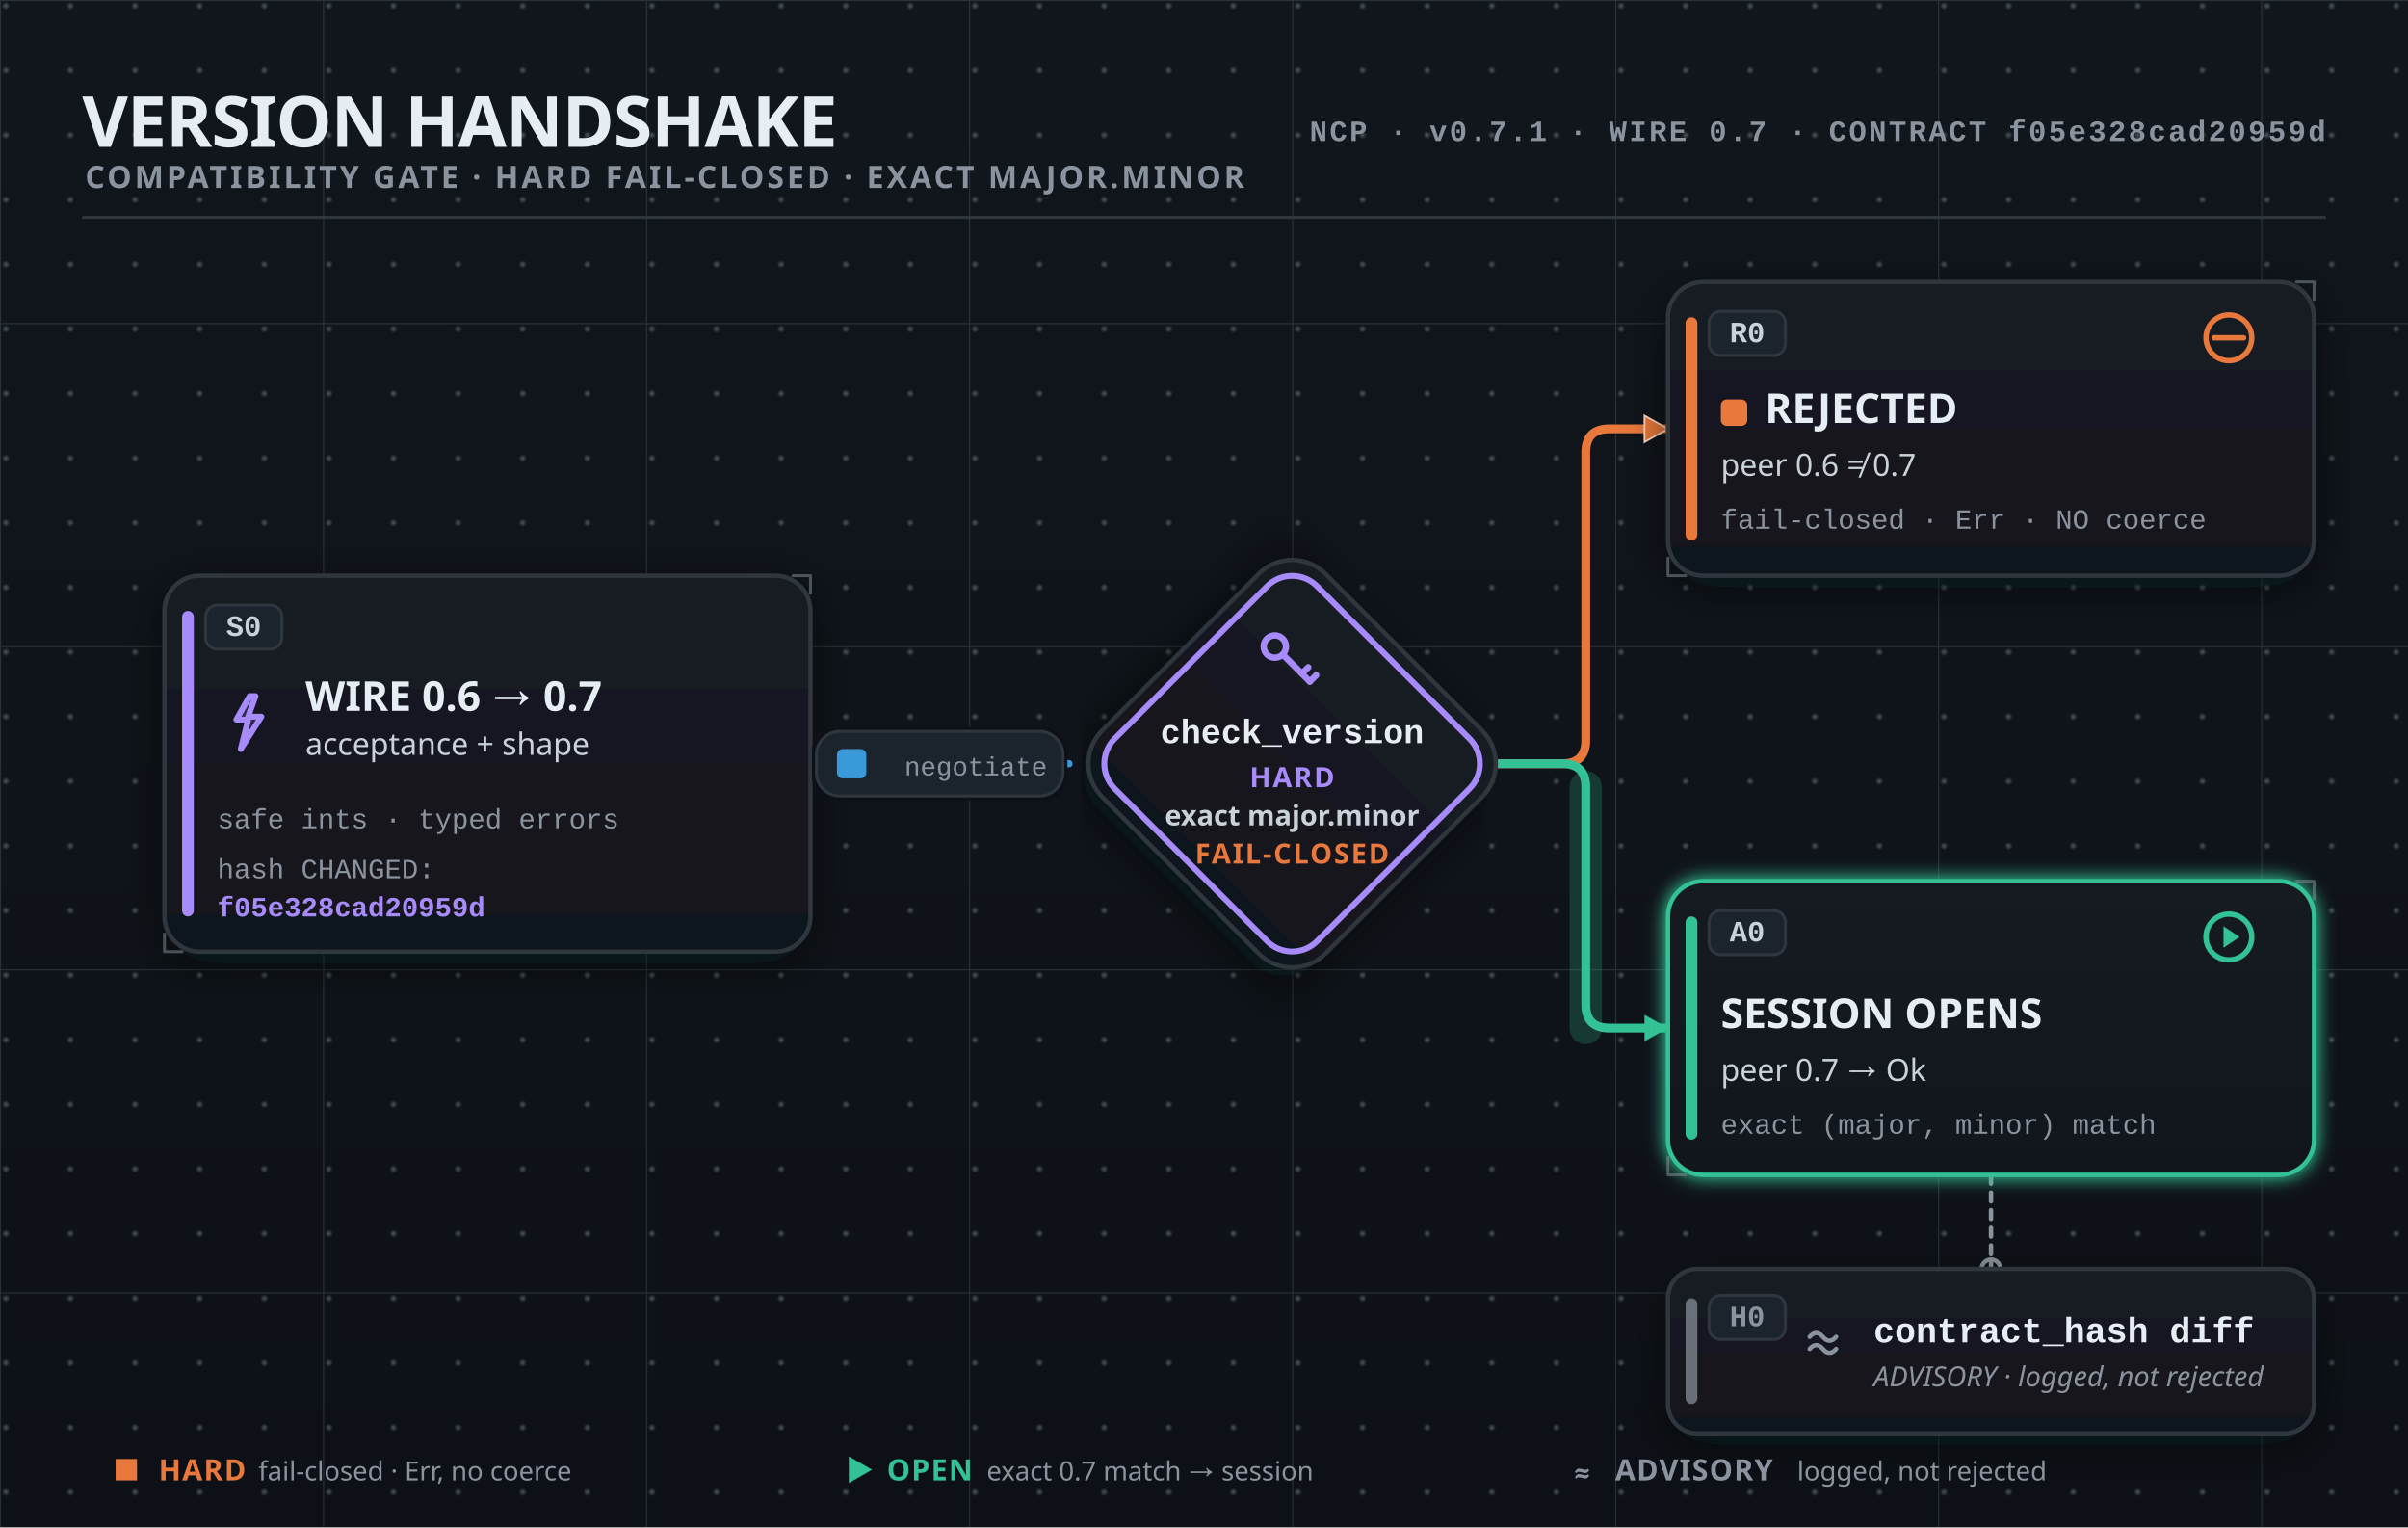
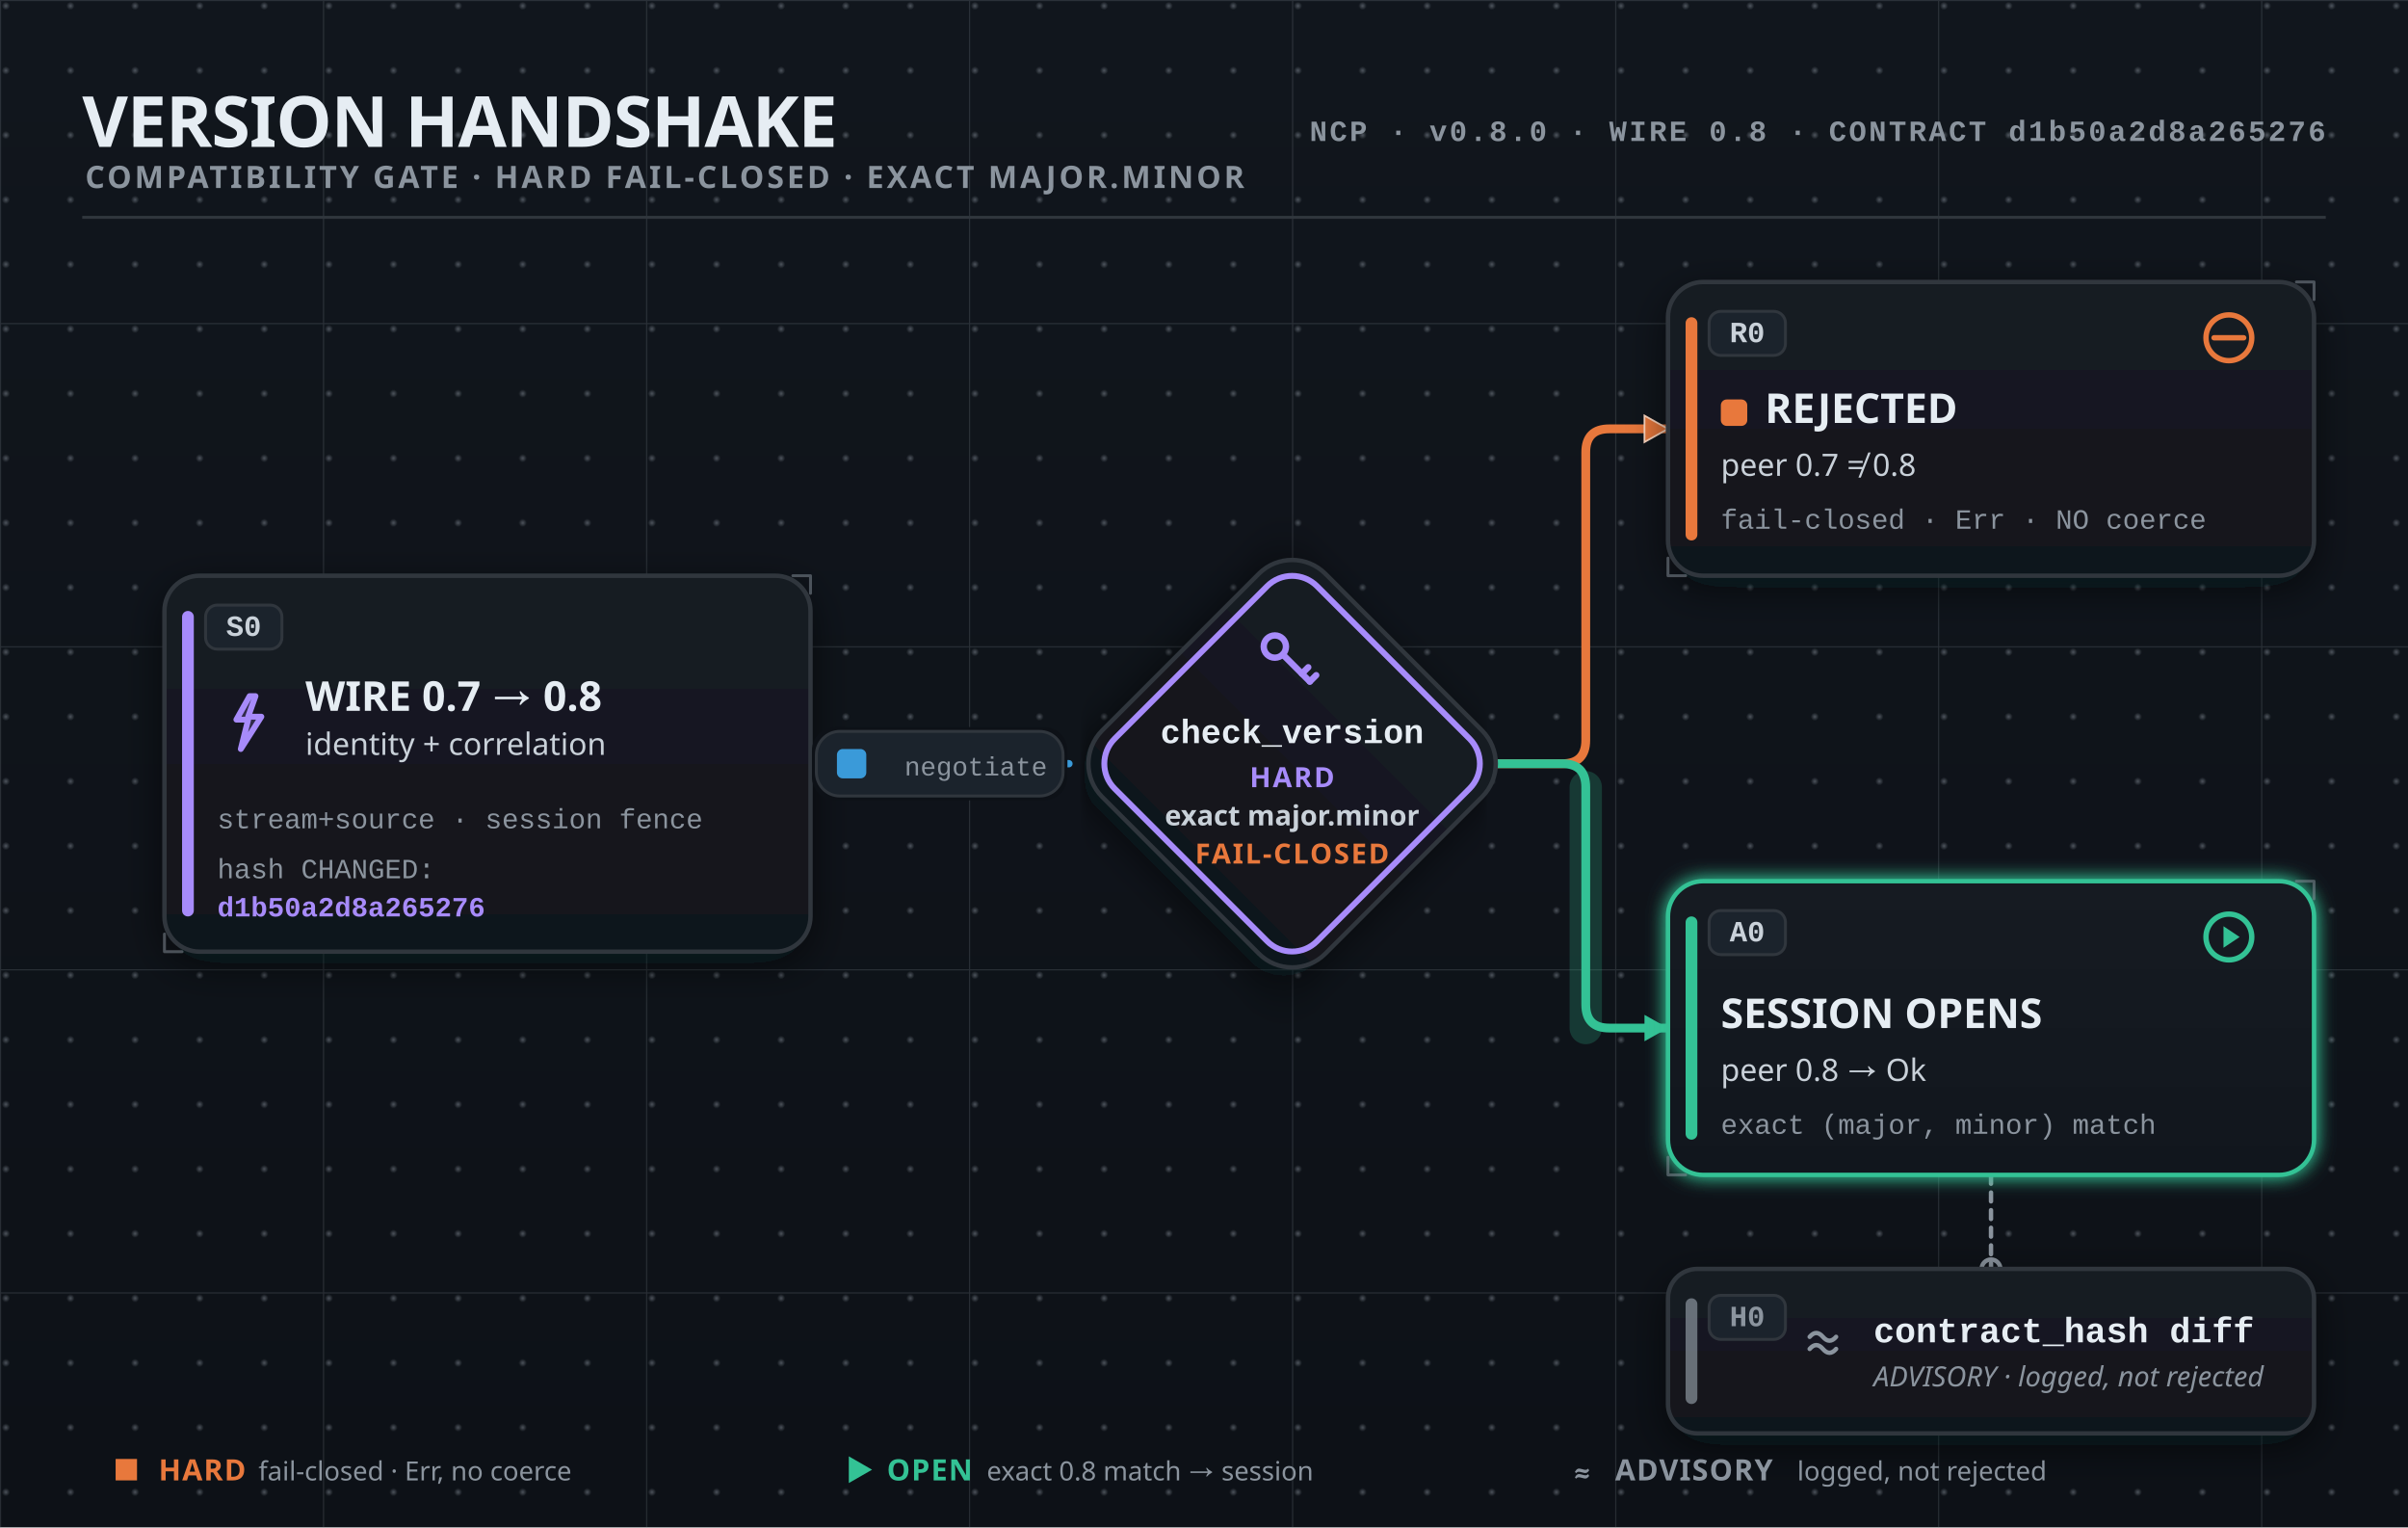
<svg xmlns="http://www.w3.org/2000/svg" width="820" height="520" viewBox="0 0 820 520" font-family="-apple-system, BlinkMacSystemFont, 'Segoe UI', 'Noto Sans', Helvetica, Arial, sans-serif" role="img">
  <defs>
    <linearGradient id="pageBg" x1="0" y1="0" x2="0" y2="1">
      <stop offset="0" stop-color="#11161d" />
      <stop offset="1" stop-color="#0d1117" />
    </linearGradient>
    <linearGradient id="surface" x1="0" y1="0" x2="0" y2="1">
      <stop offset="0" stop-color="#161b22" />
      <stop offset="1" stop-color="#11161d" />
    </linearGradient>
    <linearGradient id="busAction" x1="0" y1="0" x2="1" y2="0">
      <stop offset="0" stop-color="#e8783c" stop-opacity="0.85" />
      <stop offset="0.5" stop-color="#ff8a4c" stop-opacity="1" />
      <stop offset="1" stop-color="#e8783c" stop-opacity="0.85" />
    </linearGradient>
    <linearGradient id="contractHero" x1="0" y1="0" x2="1" y2="1">
      <stop offset="0" stop-color="#a78bfa" />
      <stop offset="1" stop-color="#7c3aed" />
    </linearGradient>
    <radialGradient id="gridDot" cx="0.5" cy="0.5" r="0.5">
      <stop offset="0" stop-color="#8b949e" stop-opacity="0.5" />
      <stop offset="1" stop-color="#8b949e" stop-opacity="0" />
    </radialGradient>
    <pattern id="grid" width="22" height="22" patternUnits="userSpaceOnUse">
      <circle cx="2" cy="2" r="1.4" fill="url(#gridDot)" />
    </pattern>
    <pattern id="gridMajor" width="110" height="110" patternUnits="userSpaceOnUse">
      <path d="M110 0H0V110" fill="none" stroke="#8b949e" stroke-width="0.75" stroke-opacity="0.22" />
    </pattern>
    <filter id="soft" x="-40%" y="-40%" width="180%" height="180%" color-interpolation-filters="sRGB">
      <feDropShadow dx="0" dy="4" stdDeviation="7" flood-color="#05070b" flood-opacity="0.6" />
    </filter>
    <filter id="halo" x="-60%" y="-60%" width="220%" height="220%" color-interpolation-filters="sRGB">
      <feGaussianBlur stdDeviation="3" />
    </filter>
    <filter id="glow" x="-90%" y="-90%" width="280%" height="280%" color-interpolation-filters="sRGB">
      <feGaussianBlur in="SourceGraphic" stdDeviation="3.4" result="b" />
      <feFlood flood-color="#ff8a4c" flood-opacity="0.9" />
      <feComposite in2="b" operator="in" result="g" />
      <feMerge>
        <feMergeNode in="g" />
        <feMergeNode in="g" />
        <feMergeNode in="SourceGraphic" />
      </feMerge>
    </filter>
    <marker id="arrowAction" markerUnits="userSpaceOnUse" markerWidth="12" markerHeight="12" refX="9" refY="5.5" orient="auto">
      <path d="M1,1 L9,5.5 L1,10 Z" fill="#e8783c" />
    </marker>
    <marker id="arrowControl" markerUnits="userSpaceOnUse" markerWidth="12" markerHeight="12" refX="9" refY="5.5" orient="auto">
      <path d="M1,1 L9,5.5 L1,10 Z" fill="#3a9ad9" />
    </marker>
    <marker id="replyControl" markerUnits="userSpaceOnUse" markerWidth="12" markerHeight="12" refX="9" refY="5.5" orient="auto">
      <path d="M2,1.5 L9,5.5 L2,9.5" fill="none" stroke="#3a9ad9" stroke-width="1.7" stroke-linecap="round" stroke-linejoin="round" />
    </marker>
    <marker id="arrowPercep" markerUnits="userSpaceOnUse" markerWidth="12" markerHeight="12" refX="9" refY="5.5" orient="auto">
      <path d="M1,1 L9,5.5 L1,10 Z" fill="#56b4e9" />
    </marker>
    <marker id="tapObserve" markerUnits="userSpaceOnUse" markerWidth="10" markerHeight="10" refX="5" refY="5" orient="auto">
      <circle cx="5" cy="5" r="3.2" fill="none" stroke="#8b949e" stroke-width="1.5" />
    </marker>
    <marker id="arrowContract" markerUnits="userSpaceOnUse" markerWidth="12" markerHeight="12" refX="9" refY="5.5" orient="auto">
      <path d="M1,1 L9,5.5 L1,10 Z" fill="#a78bfa" />
    </marker>
    <marker id="submoduleArrow" markerUnits="userSpaceOnUse" markerWidth="12" markerHeight="12" refX="9" refY="5.5" orient="auto">
      <path d="M2,1.5 L9,5.5 L2,9.5" fill="none" stroke="#8b949e" stroke-width="1.7" stroke-linecap="round" stroke-linejoin="round" />
    </marker>
    <marker id="arrowActive" markerUnits="userSpaceOnUse" markerWidth="12" markerHeight="12" refX="9" refY="5.5" orient="auto">
      <path d="M1,1 L9,5.5 L1,10 Z" fill="#33c295" />
    </marker>
    <marker id="arrowEstop" markerUnits="userSpaceOnUse" markerWidth="12" markerHeight="12" refX="9" refY="5.5" orient="auto">
      <path d="M1,1 L9,5.5 L1,10 Z" fill="#e8783c" stroke="#ffd9c2" stroke-width="0.6" />
    </marker>
    <marker id="arrowHold" markerUnits="userSpaceOnUse" markerWidth="12" markerHeight="12" refX="9" refY="5.5" orient="auto">
      <path d="M1,1 L9,5.5 L1,10 Z" fill="#f0b429" />
    </marker>
    <marker id="arrowMut" markerUnits="userSpaceOnUse" markerWidth="12" markerHeight="12" refX="9" refY="5.5" orient="auto">
      <path d="M1,1 L9,5.5 L1,10 Z" fill="#8b949e" />
    </marker>
    <marker id="arrowConfig" markerUnits="userSpaceOnUse" markerWidth="12" markerHeight="12" refX="9" refY="5.5" orient="auto">
      <path d="M1,1 L9,5.5 L1,10 Z" fill="#e08cbf" />
    </marker>
    <filter id="glowContract" x="-90%" y="-90%" width="280%" height="280%" color-interpolation-filters="sRGB">
      <feGaussianBlur in="SourceGraphic" stdDeviation="3.4" result="b" />
      <feFlood flood-color="#a78bfa" flood-opacity="0.9" />
      <feComposite in2="b" operator="in" result="g" />
      <feMerge>
        <feMergeNode in="g" />
        <feMergeNode in="g" />
        <feMergeNode in="SourceGraphic" />
      </feMerge>
    </filter>
    <filter id="glowActive" x="-90%" y="-90%" width="280%" height="280%" color-interpolation-filters="sRGB">
      <feGaussianBlur in="SourceGraphic" stdDeviation="3.4" result="b" />
      <feFlood flood-color="#33c295" flood-opacity="0.9" />
      <feComposite in2="b" operator="in" result="g" />
      <feMerge>
        <feMergeNode in="g" />
        <feMergeNode in="g" />
        <feMergeNode in="SourceGraphic" />
      </feMerge>
    </filter>
  </defs>
  <rect x="0" y="0" width="820" height="520" rx="0" fill="url(#pageBg)" />
  <rect x="0" y="0" width="820" height="520" rx="0" fill="url(#gridMajor)" />
  <rect x="0" y="0" width="820" height="520" rx="0" fill="url(#grid)" />
  <text x="28" y="50" font-family="-apple-system, BlinkMacSystemFont, 'Segoe UI', 'Noto Sans', Helvetica, Arial, sans-serif" font-size="24" font-weight="800" font-style="normal" fill="#e6edf3" text-anchor="start" letter-spacing="-0.3" text-rendering="geometricPrecision">VERSION HANDSHAKE</text>
  <text x="29" y="64" font-family="-apple-system, BlinkMacSystemFont, 'Segoe UI', 'Noto Sans', Helvetica, Arial, sans-serif" font-size="10.5" font-weight="600" font-style="normal" fill="#8b949e" text-anchor="start" letter-spacing="1.0" text-rendering="geometricPrecision">COMPATIBILITY GATE  ·  HARD FAIL-CLOSED  ·  EXACT MAJOR.MINOR</text>
  <line x1="28" y1="74" x2="792" y2="74" stroke="#30363d" stroke-width="1" stroke-linecap="butt" />
-   <text x="792" y="48" font-family="ui-monospace, SFMono-Regular, 'SF Mono', Menlo, Consolas, 'Liberation Mono', monospace" font-size="10" font-weight="600" font-style="normal" fill="#8b949e" text-anchor="end" letter-spacing="0.8" text-rendering="geometricPrecision">NCP · v0.7.1 · WIRE 0.7 · CONTRACT f05e328cad20959d</text>
+   <text x="792" y="48" font-family="ui-monospace, SFMono-Regular, 'SF Mono', Menlo, Consolas, 'Liberation Mono', monospace" font-size="10" font-weight="600" font-style="normal" fill="#8b949e" text-anchor="end" letter-spacing="0.8" text-rendering="geometricPrecision">NCP · v0.8.0 · WIRE 0.8 · CONTRACT d1b50a2d8a265276</text>
  <path d="M276,260 L364,260" fill="none" stroke="#3a9ad9" stroke-width="2.5" stroke-linecap="round" stroke-linejoin="round" marker-end="url(#arrowControl)" />
  <line x1="300" y1="256" x2="300" y2="264" stroke="#3a9ad9" stroke-width="1" stroke-linecap="round" stroke-opacity="0.7" />
  <line x1="324" y1="256" x2="324" y2="264" stroke="#3a9ad9" stroke-width="1" stroke-linecap="round" stroke-opacity="0.7" />
  <line x1="348" y1="256" x2="348" y2="264" stroke="#3a9ad9" stroke-width="1" stroke-linecap="round" stroke-opacity="0.7" />
  <path d="M508,260 L532,260 Q540,260 540,252 L540,154 Q540,146 548,146 L568,146" fill="none" stroke="#e8783c" stroke-width="3" stroke-linecap="round" stroke-linejoin="round" marker-end="url(#arrowEstop)" />
  <line x1="540" y1="268" x2="540" y2="350" stroke="#33c295" stroke-width="11" stroke-linecap="round" stroke-opacity="0.22" />
  <path d="M508,260 L532,260 Q540,260 540,268 L540,342 Q540,350 548,350 L568,350" fill="none" stroke="#33c295" stroke-width="3" stroke-linecap="round" stroke-linejoin="round" marker-end="url(#arrowActive)" />
  <path d="M678,400 L678,432" fill="none" stroke="#8b949e" stroke-width="1.5" stroke-linecap="round" stroke-linejoin="round" stroke-dasharray="3 3" marker-end="url(#tapObserve)" />
  <rect x="56" y="196" width="220" height="128" rx="12" fill="url(#surface)" filter="url(#soft)" />
  <rect x="56" y="196" width="220" height="128" rx="12" fill="none" stroke="#30363d" stroke-width="1.5" />
  <rect x="62" y="208" width="4" height="104" rx="2" fill="#a78bfa" />
  <path d="M270,196 L276,196 L276,202" fill="none" stroke="#8b949e" stroke-width="1" stroke-linecap="round" stroke-linejoin="round" stroke-opacity="0.5" />
  <path d="M56,318 L56,324 L62,324" fill="none" stroke="#8b949e" stroke-width="1" stroke-linecap="round" stroke-linejoin="round" stroke-opacity="0.5" />
  <rect x="70" y="206" width="26" height="15" rx="4" fill="#1b232c" stroke="#30363d" stroke-width="1" />
  <text x="83" y="216.5" font-family="ui-monospace, SFMono-Regular, 'SF Mono', Menlo, Consolas, 'Liberation Mono', monospace" font-size="10" font-weight="700" font-style="normal" fill="#c9d1d9" text-anchor="middle" text-rendering="geometricPrecision">S0</text>
  <g transform="translate(72,234) scale(1)" fill="none" stroke="#a78bfa" stroke-width="2" stroke-linecap="round" stroke-linejoin="round">
    <path d="M13 3 L8.5 11 H12.5 L10 21 L17 10 H12.5 L15 3 Z" fill="#a78bfa" fill-opacity="0.18" />
  </g>
-   <text x="104" y="242" font-family="-apple-system, BlinkMacSystemFont, 'Segoe UI', 'Noto Sans', Helvetica, Arial, sans-serif" font-size="14" font-weight="700" font-style="normal" fill="#e6edf3" text-anchor="start" text-rendering="geometricPrecision">WIRE 0.6 → 0.7</text>
-   <text x="104" y="257" font-family="-apple-system, BlinkMacSystemFont, 'Segoe UI', 'Noto Sans', Helvetica, Arial, sans-serif" font-size="10.5" font-weight="500" font-style="normal" fill="#c9d1d9" text-anchor="start" text-rendering="geometricPrecision">acceptance + shape</text>
-   <text x="74" y="282" font-family="ui-monospace, SFMono-Regular, 'SF Mono', Menlo, Consolas, 'Liberation Mono', monospace" font-size="9.5" font-weight="500" font-style="normal" fill="#8b949e" text-anchor="start" text-rendering="geometricPrecision">safe ints · typed errors</text>
+   <text x="104" y="242" font-family="-apple-system, BlinkMacSystemFont, 'Segoe UI', 'Noto Sans', Helvetica, Arial, sans-serif" font-size="14" font-weight="700" font-style="normal" fill="#e6edf3" text-anchor="start" text-rendering="geometricPrecision">WIRE 0.7 → 0.8</text>
+   <text x="104" y="257" font-family="-apple-system, BlinkMacSystemFont, 'Segoe UI', 'Noto Sans', Helvetica, Arial, sans-serif" font-size="10.5" font-weight="500" font-style="normal" fill="#c9d1d9" text-anchor="start" text-rendering="geometricPrecision">identity + correlation</text>
+   <text x="74" y="282" font-family="ui-monospace, SFMono-Regular, 'SF Mono', Menlo, Consolas, 'Liberation Mono', monospace" font-size="9.5" font-weight="500" font-style="normal" fill="#8b949e" text-anchor="start" text-rendering="geometricPrecision">stream+source · session fence</text>
  <text x="74" y="299" font-family="ui-monospace, SFMono-Regular, 'SF Mono', Menlo, Consolas, 'Liberation Mono', monospace" font-size="9.5" font-weight="500" font-style="normal" fill="#8b949e" text-anchor="start" text-rendering="geometricPrecision">hash CHANGED:</text>
-   <text x="74" y="312" font-family="ui-monospace, SFMono-Regular, 'SF Mono', Menlo, Consolas, 'Liberation Mono', monospace" font-size="9.5" font-weight="700" font-style="normal" fill="#a78bfa" text-anchor="start" text-rendering="geometricPrecision">f05e328cad20959d</text>
+   <text x="74" y="312" font-family="ui-monospace, SFMono-Regular, 'SF Mono', Menlo, Consolas, 'Liberation Mono', monospace" font-size="9.5" font-weight="700" font-style="normal" fill="#a78bfa" text-anchor="start" text-rendering="geometricPrecision">d1b50a2d8a265276</text>
  <g transform="rotate(45 440 260)">
    <rect x="386.268" y="206.268" width="107.464" height="107.464" rx="16" fill="url(#surface)" filter="url(#soft)" />
    <rect x="386.268" y="206.268" width="107.464" height="107.464" rx="16" fill="none" stroke="#30363d" stroke-width="1.5" />
    <rect x="391.268" y="211.268" width="97.464" height="97.464" rx="12" fill="none" stroke="#a78bfa" stroke-width="2" fill-opacity="0.85" />
  </g>
  <g transform="translate(426,212) scale(1.0833)" fill="none" stroke="#a78bfa" stroke-width="2" stroke-linecap="round" stroke-linejoin="round">
    <circle cx="7.5" cy="7.5" r="3.5" />
    <path d="M10 10l8.5 8.5" />
    <path d="M16 16l2-2M18.5 18.5l2-2" />
  </g>
  <text x="440" y="253" font-family="ui-monospace, SFMono-Regular, 'SF Mono', Menlo, Consolas, 'Liberation Mono', monospace" font-size="11.5" font-weight="700" font-style="normal" fill="#e6edf3" text-anchor="middle" text-rendering="geometricPrecision">check_version</text>
  <text x="440" y="268" font-family="-apple-system, BlinkMacSystemFont, 'Segoe UI', 'Noto Sans', Helvetica, Arial, sans-serif" font-size="9.5" font-weight="700" font-style="normal" fill="#a78bfa" text-anchor="middle" letter-spacing="0.6" text-rendering="geometricPrecision">HARD</text>
  <text x="440" y="281" font-family="-apple-system, BlinkMacSystemFont, 'Segoe UI', 'Noto Sans', Helvetica, Arial, sans-serif" font-size="9.5" font-weight="600" font-style="normal" fill="#c9d1d9" text-anchor="middle" text-rendering="geometricPrecision">exact major.minor</text>
  <text x="440" y="294" font-family="-apple-system, BlinkMacSystemFont, 'Segoe UI', 'Noto Sans', Helvetica, Arial, sans-serif" font-size="9.5" font-weight="700" font-style="normal" fill="#e8783c" text-anchor="middle" letter-spacing="0.6" text-rendering="geometricPrecision">FAIL-CLOSED</text>
  <rect x="568" y="96" width="220" height="100" rx="12" fill="url(#surface)" filter="url(#soft)" />
  <rect x="568" y="96" width="220" height="100" rx="12" fill="none" stroke="#30363d" stroke-width="1.5" />
  <rect x="574" y="108" width="4" height="76" rx="2" fill="#e8783c" />
  <path d="M782,96 L788,96 L788,102" fill="none" stroke="#8b949e" stroke-width="1" stroke-linecap="round" stroke-linejoin="round" stroke-opacity="0.5" />
  <path d="M568,190 L568,196 L574,196" fill="none" stroke="#8b949e" stroke-width="1" stroke-linecap="round" stroke-linejoin="round" stroke-opacity="0.5" />
  <rect x="582" y="106" width="26" height="15" rx="4" fill="#1b232c" stroke="#30363d" stroke-width="1" />
  <text x="595" y="116.5" font-family="ui-monospace, SFMono-Regular, 'SF Mono', Menlo, Consolas, 'Liberation Mono', monospace" font-size="10" font-weight="700" font-style="normal" fill="#c9d1d9" text-anchor="middle" text-rendering="geometricPrecision">R0</text>
  <g transform="translate(748,104) scale(0.9167)" fill="none" stroke="#e8783c" stroke-width="2" stroke-linecap="round" stroke-linejoin="round">
    <circle cx="12" cy="12" r="8.5" />
    <path d="M6.5 12 H17.5" />
  </g>
  <rect x="586" y="136" width="9" height="9" rx="2" fill="#e8783c" />
  <text x="601" y="144" font-family="-apple-system, BlinkMacSystemFont, 'Segoe UI', 'Noto Sans', Helvetica, Arial, sans-serif" font-size="14" font-weight="700" font-style="normal" fill="#e6edf3" text-anchor="start" text-rendering="geometricPrecision">REJECTED</text>
-   <text x="586" y="162" font-family="-apple-system, BlinkMacSystemFont, 'Segoe UI', 'Noto Sans', Helvetica, Arial, sans-serif" font-size="10.5" font-weight="500" font-style="normal" fill="#c9d1d9" text-anchor="start" text-rendering="geometricPrecision">peer 0.6 ≠ 0.7</text>
+   <text x="586" y="162" font-family="-apple-system, BlinkMacSystemFont, 'Segoe UI', 'Noto Sans', Helvetica, Arial, sans-serif" font-size="10.5" font-weight="500" font-style="normal" fill="#c9d1d9" text-anchor="start" text-rendering="geometricPrecision">peer 0.7 ≠ 0.8</text>
  <text x="586" y="180" font-family="ui-monospace, SFMono-Regular, 'SF Mono', Menlo, Consolas, 'Liberation Mono', monospace" font-size="9.5" font-weight="500" font-style="normal" fill="#8b949e" text-anchor="start" text-rendering="geometricPrecision">fail-closed · Err · NO coerce</text>
  <rect x="568" y="300" width="220" height="100" rx="12" fill="url(#surface)" filter="url(#glowActive)" />
  <rect x="568" y="300" width="220" height="100" rx="12" fill="none" stroke="#33c295" stroke-width="1.5" />
  <rect x="574" y="312" width="4" height="76" rx="2" fill="#33c295" />
  <path d="M782,300 L788,300 L788,306" fill="none" stroke="#8b949e" stroke-width="1" stroke-linecap="round" stroke-linejoin="round" stroke-opacity="0.5" />
  <path d="M568,394 L568,400 L574,400" fill="none" stroke="#8b949e" stroke-width="1" stroke-linecap="round" stroke-linejoin="round" stroke-opacity="0.5" />
  <rect x="582" y="310" width="26" height="15" rx="4" fill="#1b232c" stroke="#30363d" stroke-width="1" />
  <text x="595" y="320.5" font-family="ui-monospace, SFMono-Regular, 'SF Mono', Menlo, Consolas, 'Liberation Mono', monospace" font-size="10" font-weight="700" font-style="normal" fill="#c9d1d9" text-anchor="middle" text-rendering="geometricPrecision">A0</text>
  <g transform="translate(748,308) scale(0.9167)" fill="none" stroke="#33c295" stroke-width="2" stroke-linecap="round" stroke-linejoin="round">
    <circle cx="12" cy="12" r="8.5" />
    <path d="M10 8 L16 12 L10 16 Z" fill="#33c295" stroke="none" />
  </g>
  <text x="586" y="350" font-family="-apple-system, BlinkMacSystemFont, 'Segoe UI', 'Noto Sans', Helvetica, Arial, sans-serif" font-size="14" font-weight="700" font-style="normal" fill="#e6edf3" text-anchor="start" text-rendering="geometricPrecision">SESSION OPENS</text>
-   <text x="586" y="368" font-family="-apple-system, BlinkMacSystemFont, 'Segoe UI', 'Noto Sans', Helvetica, Arial, sans-serif" font-size="10.5" font-weight="500" font-style="normal" fill="#c9d1d9" text-anchor="start" text-rendering="geometricPrecision">peer 0.7 → Ok</text>
+   <text x="586" y="368" font-family="-apple-system, BlinkMacSystemFont, 'Segoe UI', 'Noto Sans', Helvetica, Arial, sans-serif" font-size="10.5" font-weight="500" font-style="normal" fill="#c9d1d9" text-anchor="start" text-rendering="geometricPrecision">peer 0.8 → Ok</text>
  <text x="586" y="386" font-family="ui-monospace, SFMono-Regular, 'SF Mono', Menlo, Consolas, 'Liberation Mono', monospace" font-size="9.5" font-weight="500" font-style="normal" fill="#8b949e" text-anchor="start" text-rendering="geometricPrecision">exact (major, minor) match</text>
  <rect x="568" y="432" width="220" height="56" rx="10" fill="url(#surface)" filter="url(#soft)" />
  <rect x="568" y="432" width="220" height="56" rx="10" fill="none" stroke="#30363d" stroke-width="1.5" />
  <rect x="574" y="442" width="4" height="36" rx="2" fill="#8b949e" fill-opacity="0.7" />
  <rect x="582" y="441" width="26" height="15" rx="4" fill="#1b232c" stroke="#30363d" stroke-width="1" />
  <text x="595" y="451.5" font-family="ui-monospace, SFMono-Regular, 'SF Mono', Menlo, Consolas, 'Liberation Mono', monospace" font-size="10" font-weight="700" font-style="normal" fill="#8b949e" text-anchor="middle" text-rendering="geometricPrecision">H0</text>
  <g transform="translate(614,448) scale(0.75)" fill="none" stroke="#8b949e" stroke-width="2" stroke-linecap="round" stroke-linejoin="round">
    <path d="M3 9.5q3 -3.5 6 0t6 0" />
    <path d="M3 15q3 -3.5 6 0t6 0" />
  </g>
  <text x="638" y="457" font-family="ui-monospace, SFMono-Regular, 'SF Mono', Menlo, Consolas, 'Liberation Mono', monospace" font-size="12" font-weight="600" font-style="normal" fill="#e6edf3" text-anchor="start" text-rendering="geometricPrecision">contract_hash diff</text>
  <text x="638" y="472" font-family="-apple-system, BlinkMacSystemFont, 'Segoe UI', 'Noto Sans', Helvetica, Arial, sans-serif" font-size="9.5" font-weight="500" font-style="italic" fill="#8b949e" text-anchor="start" text-rendering="geometricPrecision">ADVISORY · logged, not rejected</text>
  <rect x="276.5" y="247.5" width="87" height="25" rx="8" fill="#0d1117" />
  <rect x="278.0" y="249.0" width="84" height="22" rx="8" fill="#1b232c" stroke="#30363d" stroke-width="1" />
  <rect x="285.0" y="255.0" width="10" height="10" rx="2" fill="#3a9ad9" />
  <text x="300.0" y="264.0" font-family="-apple-system, BlinkMacSystemFont, 'Segoe UI', 'Noto Sans', Helvetica, Arial, sans-serif" font-size="9.5" font-weight="700" font-style="normal" fill="#3a9ad9" text-anchor="start" text-rendering="geometricPrecision" />
  <text x="308.0" y="264.0" font-family="ui-monospace, SFMono-Regular, 'SF Mono', Menlo, Consolas, 'Liberation Mono', monospace" font-size="9" font-weight="500" font-style="normal" fill="#8b949e" text-anchor="start" text-rendering="geometricPrecision">negotiate</text>
  <text x="40" y="504" font-family="-apple-system, BlinkMacSystemFont, 'Segoe UI', 'Noto Sans', Helvetica, Arial, sans-serif" font-size="10" font-weight="700" font-style="normal" fill="#e8783c" text-anchor="start" text-rendering="geometricPrecision">■</text>
  <text x="54" y="504" font-family="-apple-system, BlinkMacSystemFont, 'Segoe UI', 'Noto Sans', Helvetica, Arial, sans-serif" font-size="10" font-weight="700" font-style="normal" fill="#e8783c" text-anchor="start" letter-spacing="0.4" text-rendering="geometricPrecision">HARD</text>
  <text x="88" y="504" font-family="-apple-system, BlinkMacSystemFont, 'Segoe UI', 'Noto Sans', Helvetica, Arial, sans-serif" font-size="9" font-weight="500" font-style="normal" fill="#8b949e" text-anchor="start" text-rendering="geometricPrecision">fail-closed · Err, no coerce</text>
  <text x="288" y="504" font-family="-apple-system, BlinkMacSystemFont, 'Segoe UI', 'Noto Sans', Helvetica, Arial, sans-serif" font-size="10" font-weight="700" font-style="normal" fill="#33c295" text-anchor="start" text-rendering="geometricPrecision">▶</text>
  <text x="302" y="504" font-family="-apple-system, BlinkMacSystemFont, 'Segoe UI', 'Noto Sans', Helvetica, Arial, sans-serif" font-size="10" font-weight="700" font-style="normal" fill="#33c295" text-anchor="start" letter-spacing="0.4" text-rendering="geometricPrecision">OPEN</text>
-   <text x="336" y="504" font-family="-apple-system, BlinkMacSystemFont, 'Segoe UI', 'Noto Sans', Helvetica, Arial, sans-serif" font-size="9" font-weight="500" font-style="normal" fill="#8b949e" text-anchor="start" text-rendering="geometricPrecision">exact 0.7 match → session</text>
+   <text x="336" y="504" font-family="-apple-system, BlinkMacSystemFont, 'Segoe UI', 'Noto Sans', Helvetica, Arial, sans-serif" font-size="9" font-weight="500" font-style="normal" fill="#8b949e" text-anchor="start" text-rendering="geometricPrecision">exact 0.8 match → session</text>
  <text x="536" y="504" font-family="-apple-system, BlinkMacSystemFont, 'Segoe UI', 'Noto Sans', Helvetica, Arial, sans-serif" font-size="10" font-weight="700" font-style="normal" fill="#8b949e" text-anchor="start" text-rendering="geometricPrecision">≈</text>
  <text x="550" y="504" font-family="-apple-system, BlinkMacSystemFont, 'Segoe UI', 'Noto Sans', Helvetica, Arial, sans-serif" font-size="10" font-weight="700" font-style="normal" fill="#8b949e" text-anchor="start" letter-spacing="0.4" text-rendering="geometricPrecision">ADVISORY</text>
  <text x="612" y="504" font-family="-apple-system, BlinkMacSystemFont, 'Segoe UI', 'Noto Sans', Helvetica, Arial, sans-serif" font-size="9" font-weight="500" font-style="normal" fill="#8b949e" text-anchor="start" text-rendering="geometricPrecision">logged, not rejected</text>
</svg>
